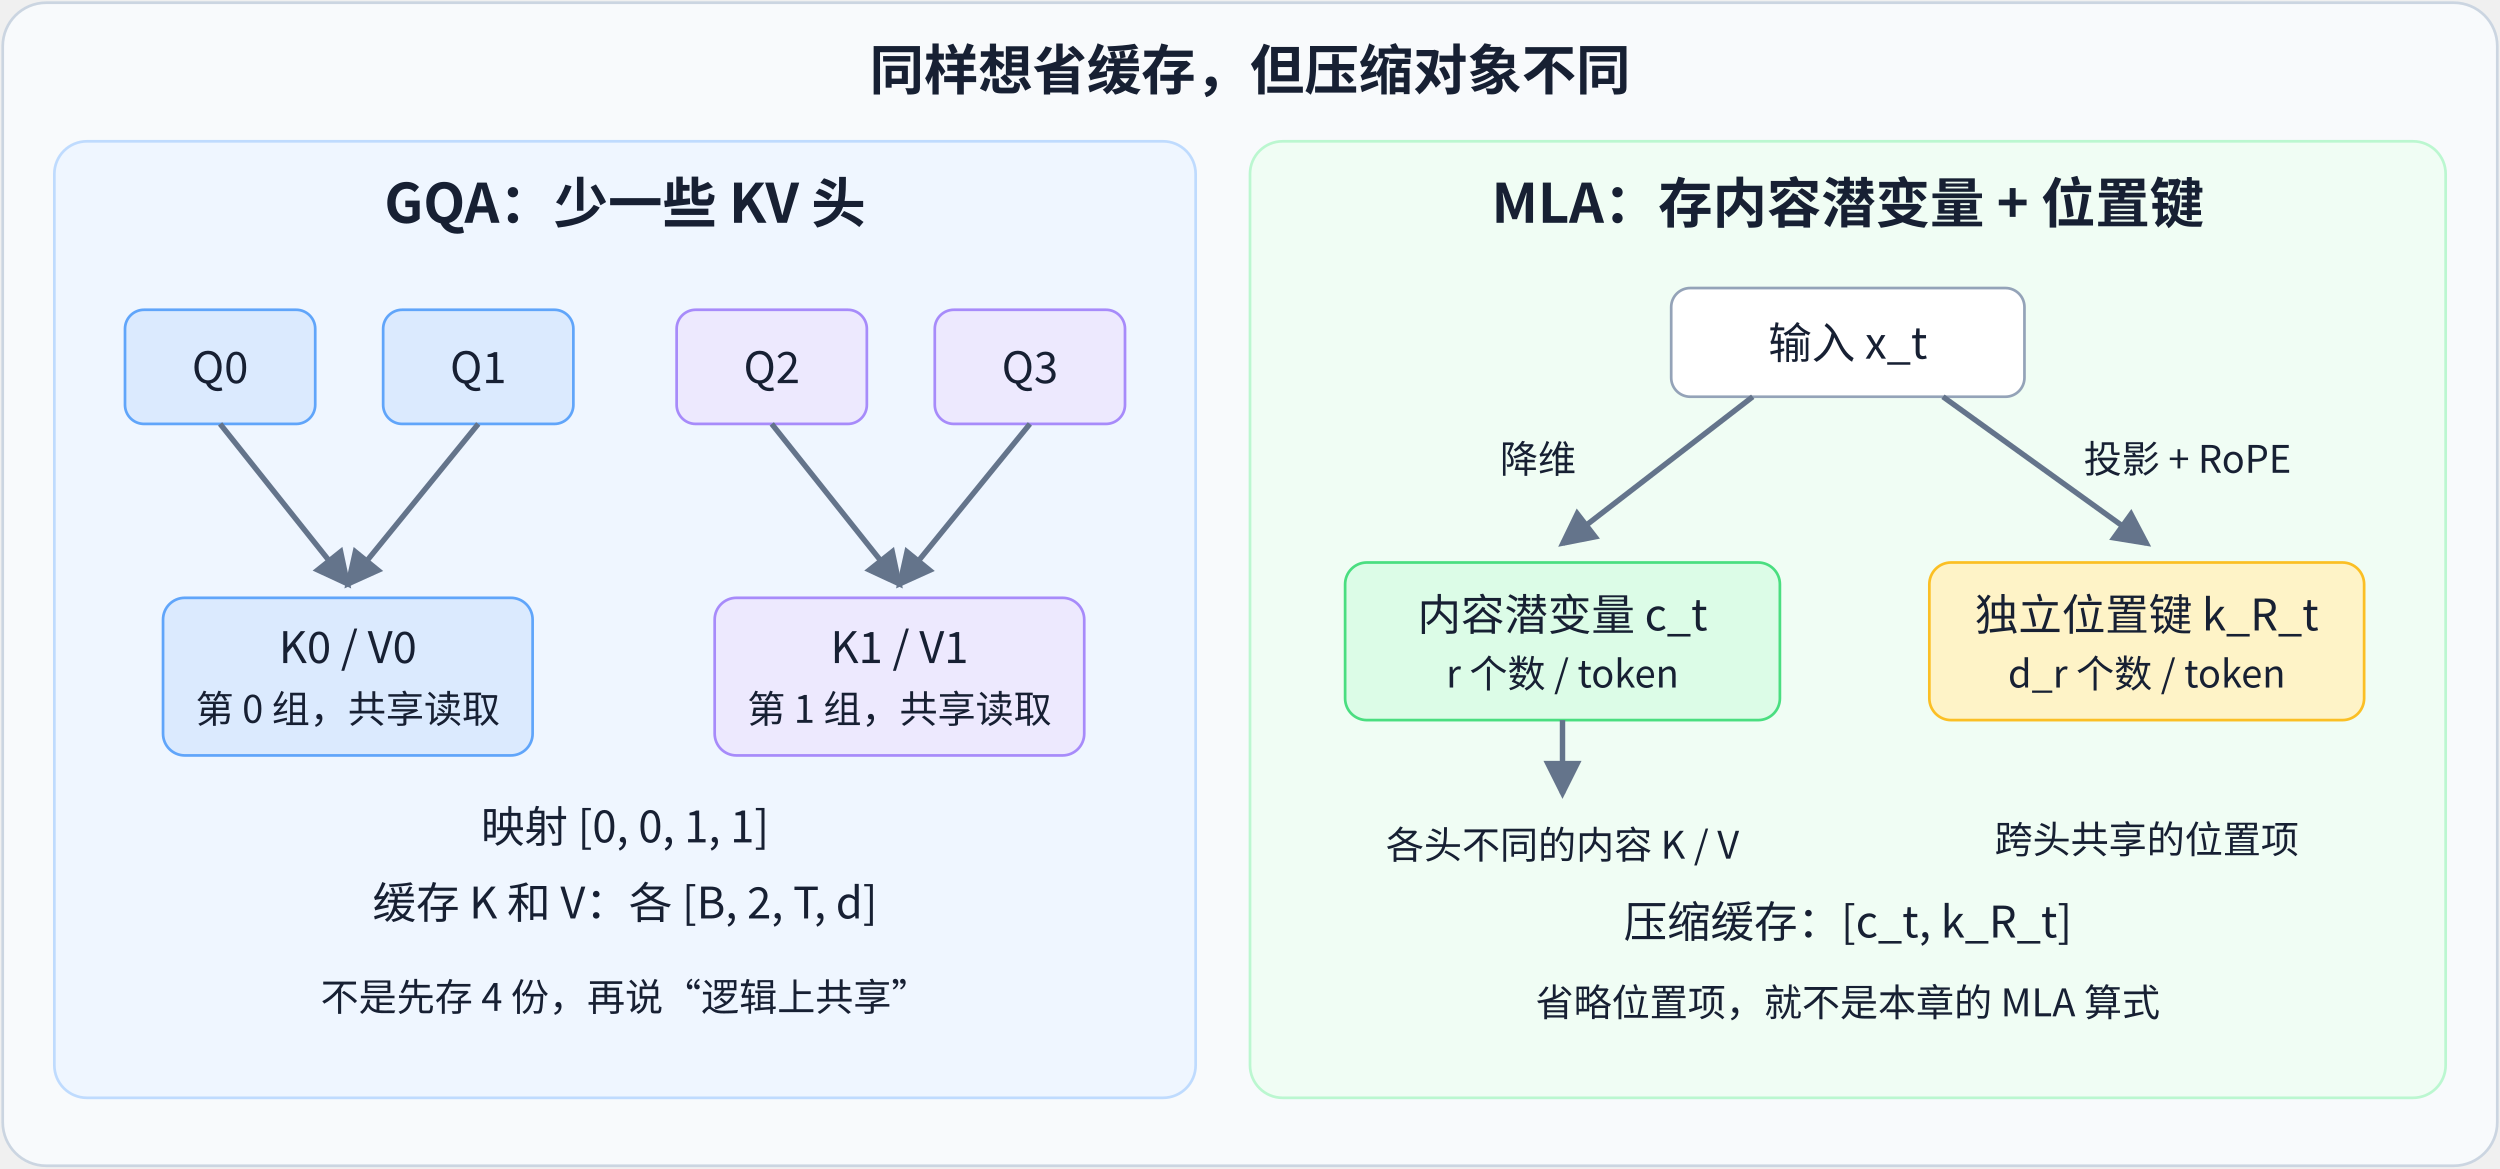
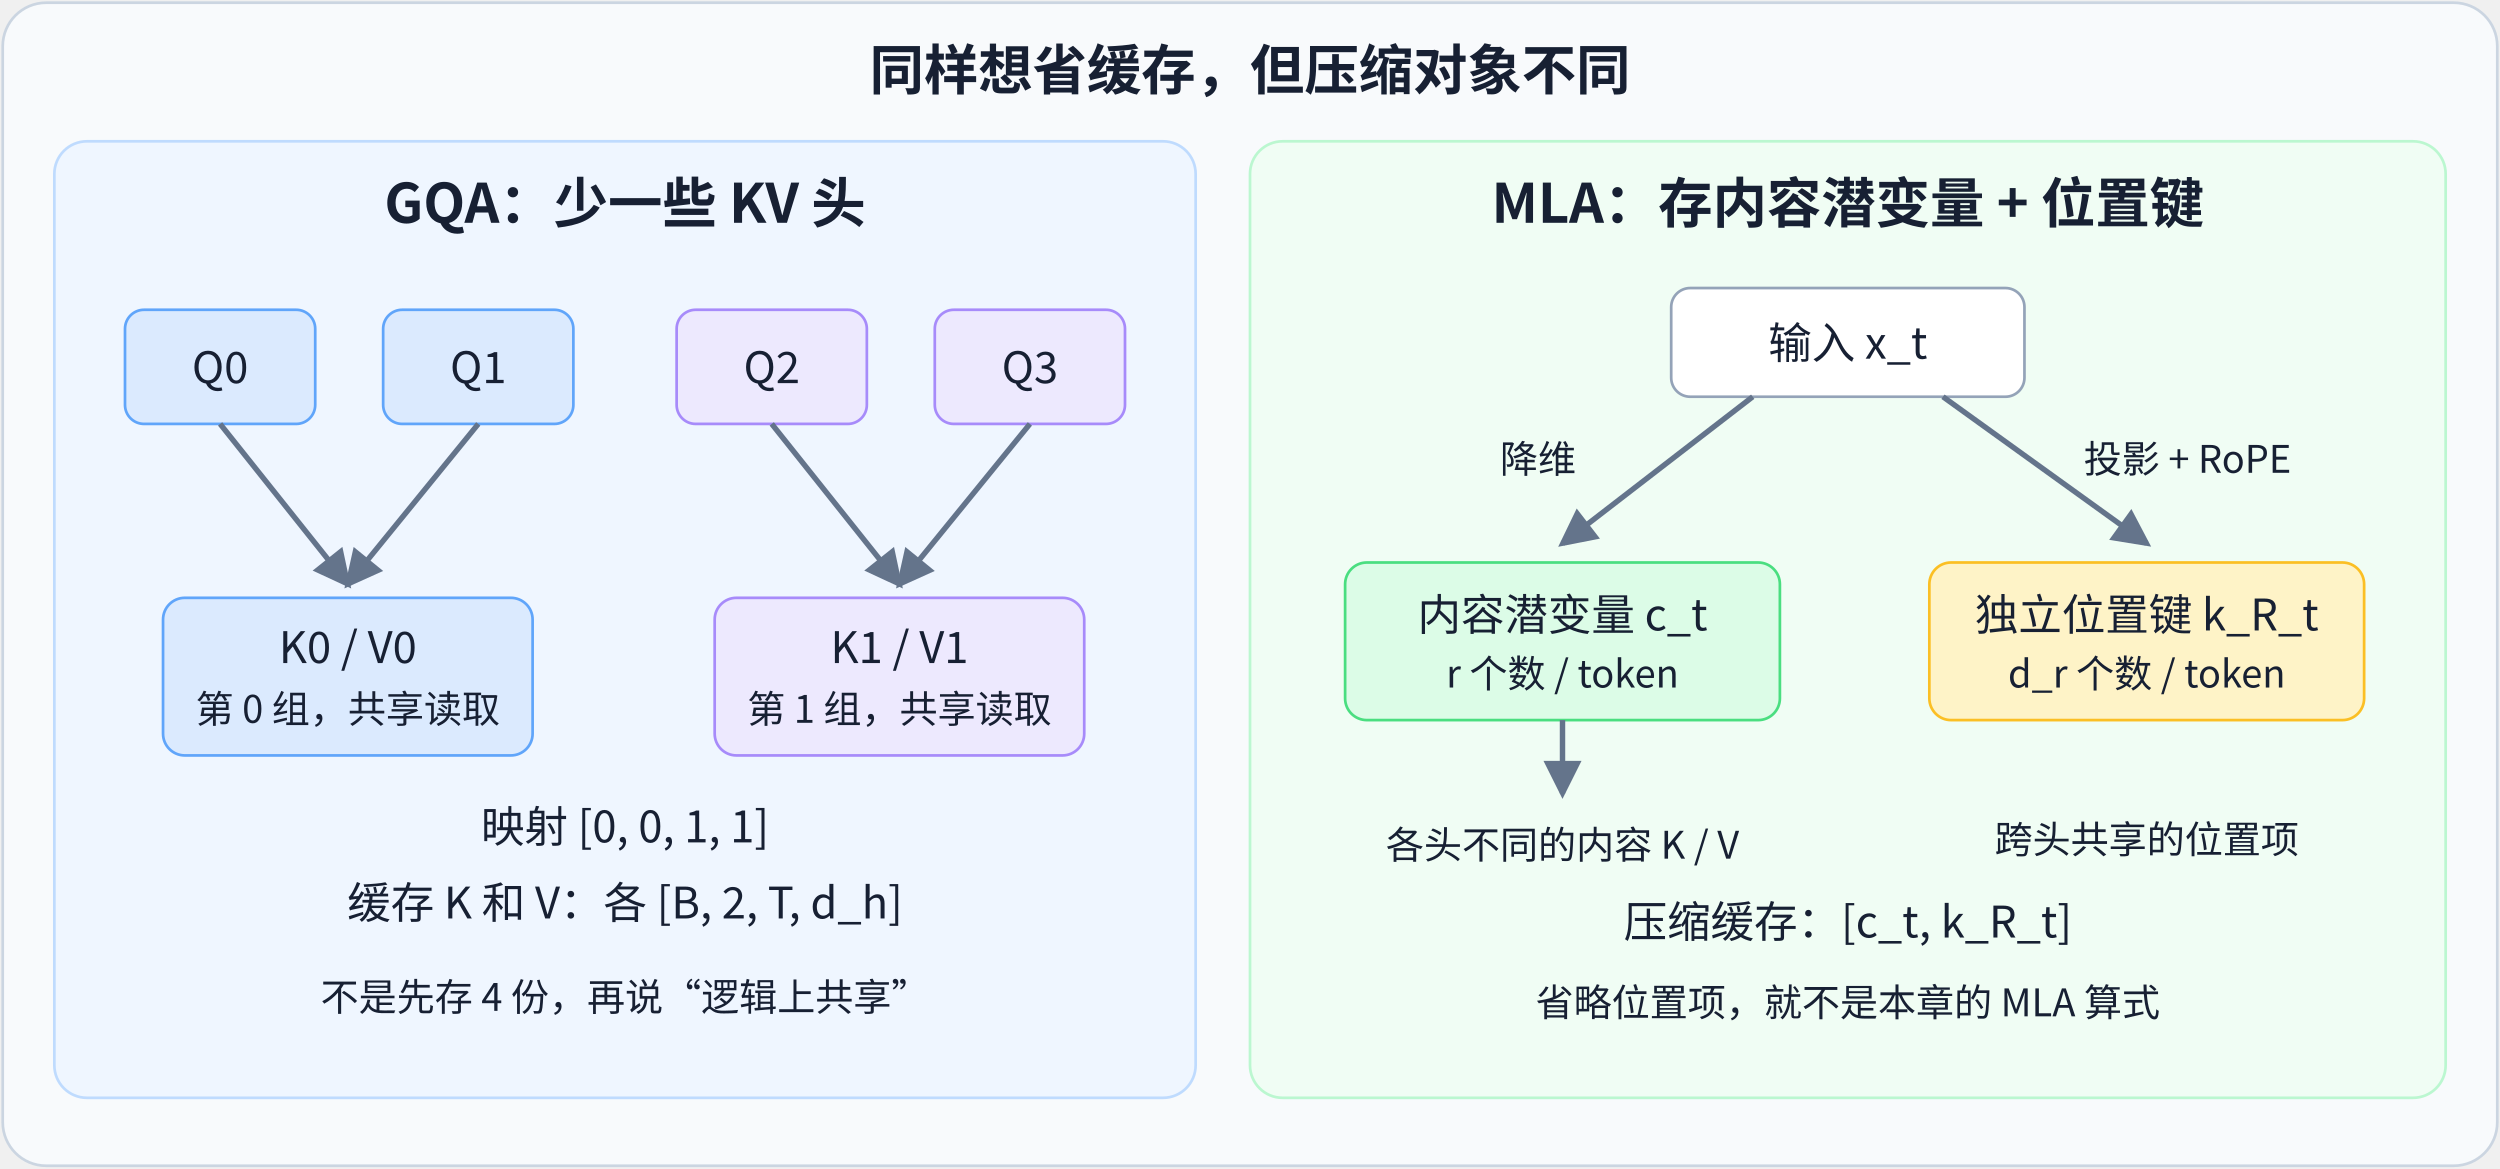
- <svg xmlns="http://www.w3.org/2000/svg" width="920" height="430" viewBox="0 0 920 430" role="img" aria-labelledby="p14-title p14-desc">
+ <svg xmlns="http://www.w3.org/2000/svg" viewBox="0 0 920 430" role="img" aria-labelledby="p14-title p14-desc" width="920" height="430">
  <defs>
    <marker id="p14-arrow" markerWidth="7" markerHeight="7" refX="6" refY="3.5" orient="auto">
      <path d="M0 0L7 3.5L0 7" fill="#64748b" />
    </marker>
    <style>text{font-family:"Noto Sans CJK SC","Microsoft YaHei",sans-serif;fill:#172033}.title{font-size:20px;font-weight:700}.label{font-size:16px}.small{font-size:14px}.line{stroke:#64748b;stroke-width:2;fill:none;marker-end:url(#p14-arrow)}</style>
  </defs>
  <rect x="1" y="1" width="918" height="428" rx="16" fill="#f8fafc" stroke="#cbd5e1" />
  <text x="460" y="33" text-anchor="middle" class="title">同样想省缓存，但压缩对象不同</text>
  <rect x="20" y="52" width="420" height="352" rx="12" fill="#eff6ff" stroke="#bfdbfe" />
  <rect x="460" y="52" width="440" height="352" rx="12" fill="#f0fdf4" stroke="#bbf7d0" />
  <text x="230" y="82" text-anchor="middle" class="title">GQA：少一些 KV 头</text>
  <text x="680" y="82" text-anchor="middle" class="title">MLA：存内容潜变量 + 位置键</text>
  <g class="label" text-anchor="middle">
    <rect x="46" y="114" width="70" height="42" rx="7" fill="#dbeafe" stroke="#60a5fa" />
    <text x="81" y="141">Q0</text>
    <rect x="141" y="114" width="70" height="42" rx="7" fill="#dbeafe" stroke="#60a5fa" />
    <text x="176" y="141">Q1</text>
    <rect x="249" y="114" width="70" height="42" rx="7" fill="#ede9fe" stroke="#a78bfa" />
    <text x="284" y="141">Q2</text>
    <rect x="344" y="114" width="70" height="42" rx="7" fill="#ede9fe" stroke="#a78bfa" />
    <text x="379" y="141">Q3</text>
    <path class="line" d="M81 156L128 215" />
    <path class="line" d="M176 156L128 215" />
    <path class="line" d="M284 156L331 215" />
    <path class="line" d="M379 156L331 215" />
    <rect x="60" y="220" width="136" height="58" rx="8" fill="#dbeafe" stroke="#60a5fa" />
    <text x="128" y="244">K0 / V0</text>
    <text x="128" y="266" class="small">第 0 组，共享读取</text>
    <rect x="263" y="220" width="136" height="58" rx="8" fill="#ede9fe" stroke="#a78bfa" />
    <text x="331" y="244">K1 / V1</text>
    <text x="331" y="266" class="small">第 1 组，共享读取</text>
    <text x="230" y="310">映射 [0, 0, 1, 1]</text>
-     <text x="230" y="338">缓存 K 和 V：各 [B, 2, T, d]</text>
+     <text x="230" y="338">缓存 K 和 V：各 [B, 2, T, d_h]</text>
    <text x="230" y="372" class="small">不是先存 4 份，再说“逻辑上共享”</text>
    <rect x="615" y="106" width="130" height="40" rx="7" fill="#fff" stroke="#94a3b8" />
    <text x="680" y="132">输入 x_t</text>
    <path class="line" d="M645 146L575 200" />
    <path class="line" d="M715 146L790 200" />
    <text x="566" y="174" class="small">降维</text>
    <text x="805" y="174" class="small">投影 + RoPE</text>
    <rect x="495" y="207" width="160" height="58" rx="8" fill="#dcfce7" stroke="#4ade80" />
    <text x="575" y="232">内容潜变量 c_t</text>
    <text x="575" y="253" class="small">r 个数 / token</text>
    <rect x="710" y="207" width="160" height="58" rx="8" fill="#fef3c7" stroke="#fbbf24" />
    <text x="790" y="232">独立位置键 k_R_t</text>
    <text x="790" y="253" class="small">d_r 个数 / token</text>
    <path class="line" d="M575 265V292" />
    <text x="575" y="316" class="small">各头不同的内容 K / V</text>
    <text x="790" y="314" class="small">跨头共享的位置项</text>
    <text x="680" y="345">压缩缓存：[c_t, k_R_t]</text>
    <text x="680" y="374" class="small">省略位置项，就不是本章的 MLA 算式</text>
  </g>
</svg>
